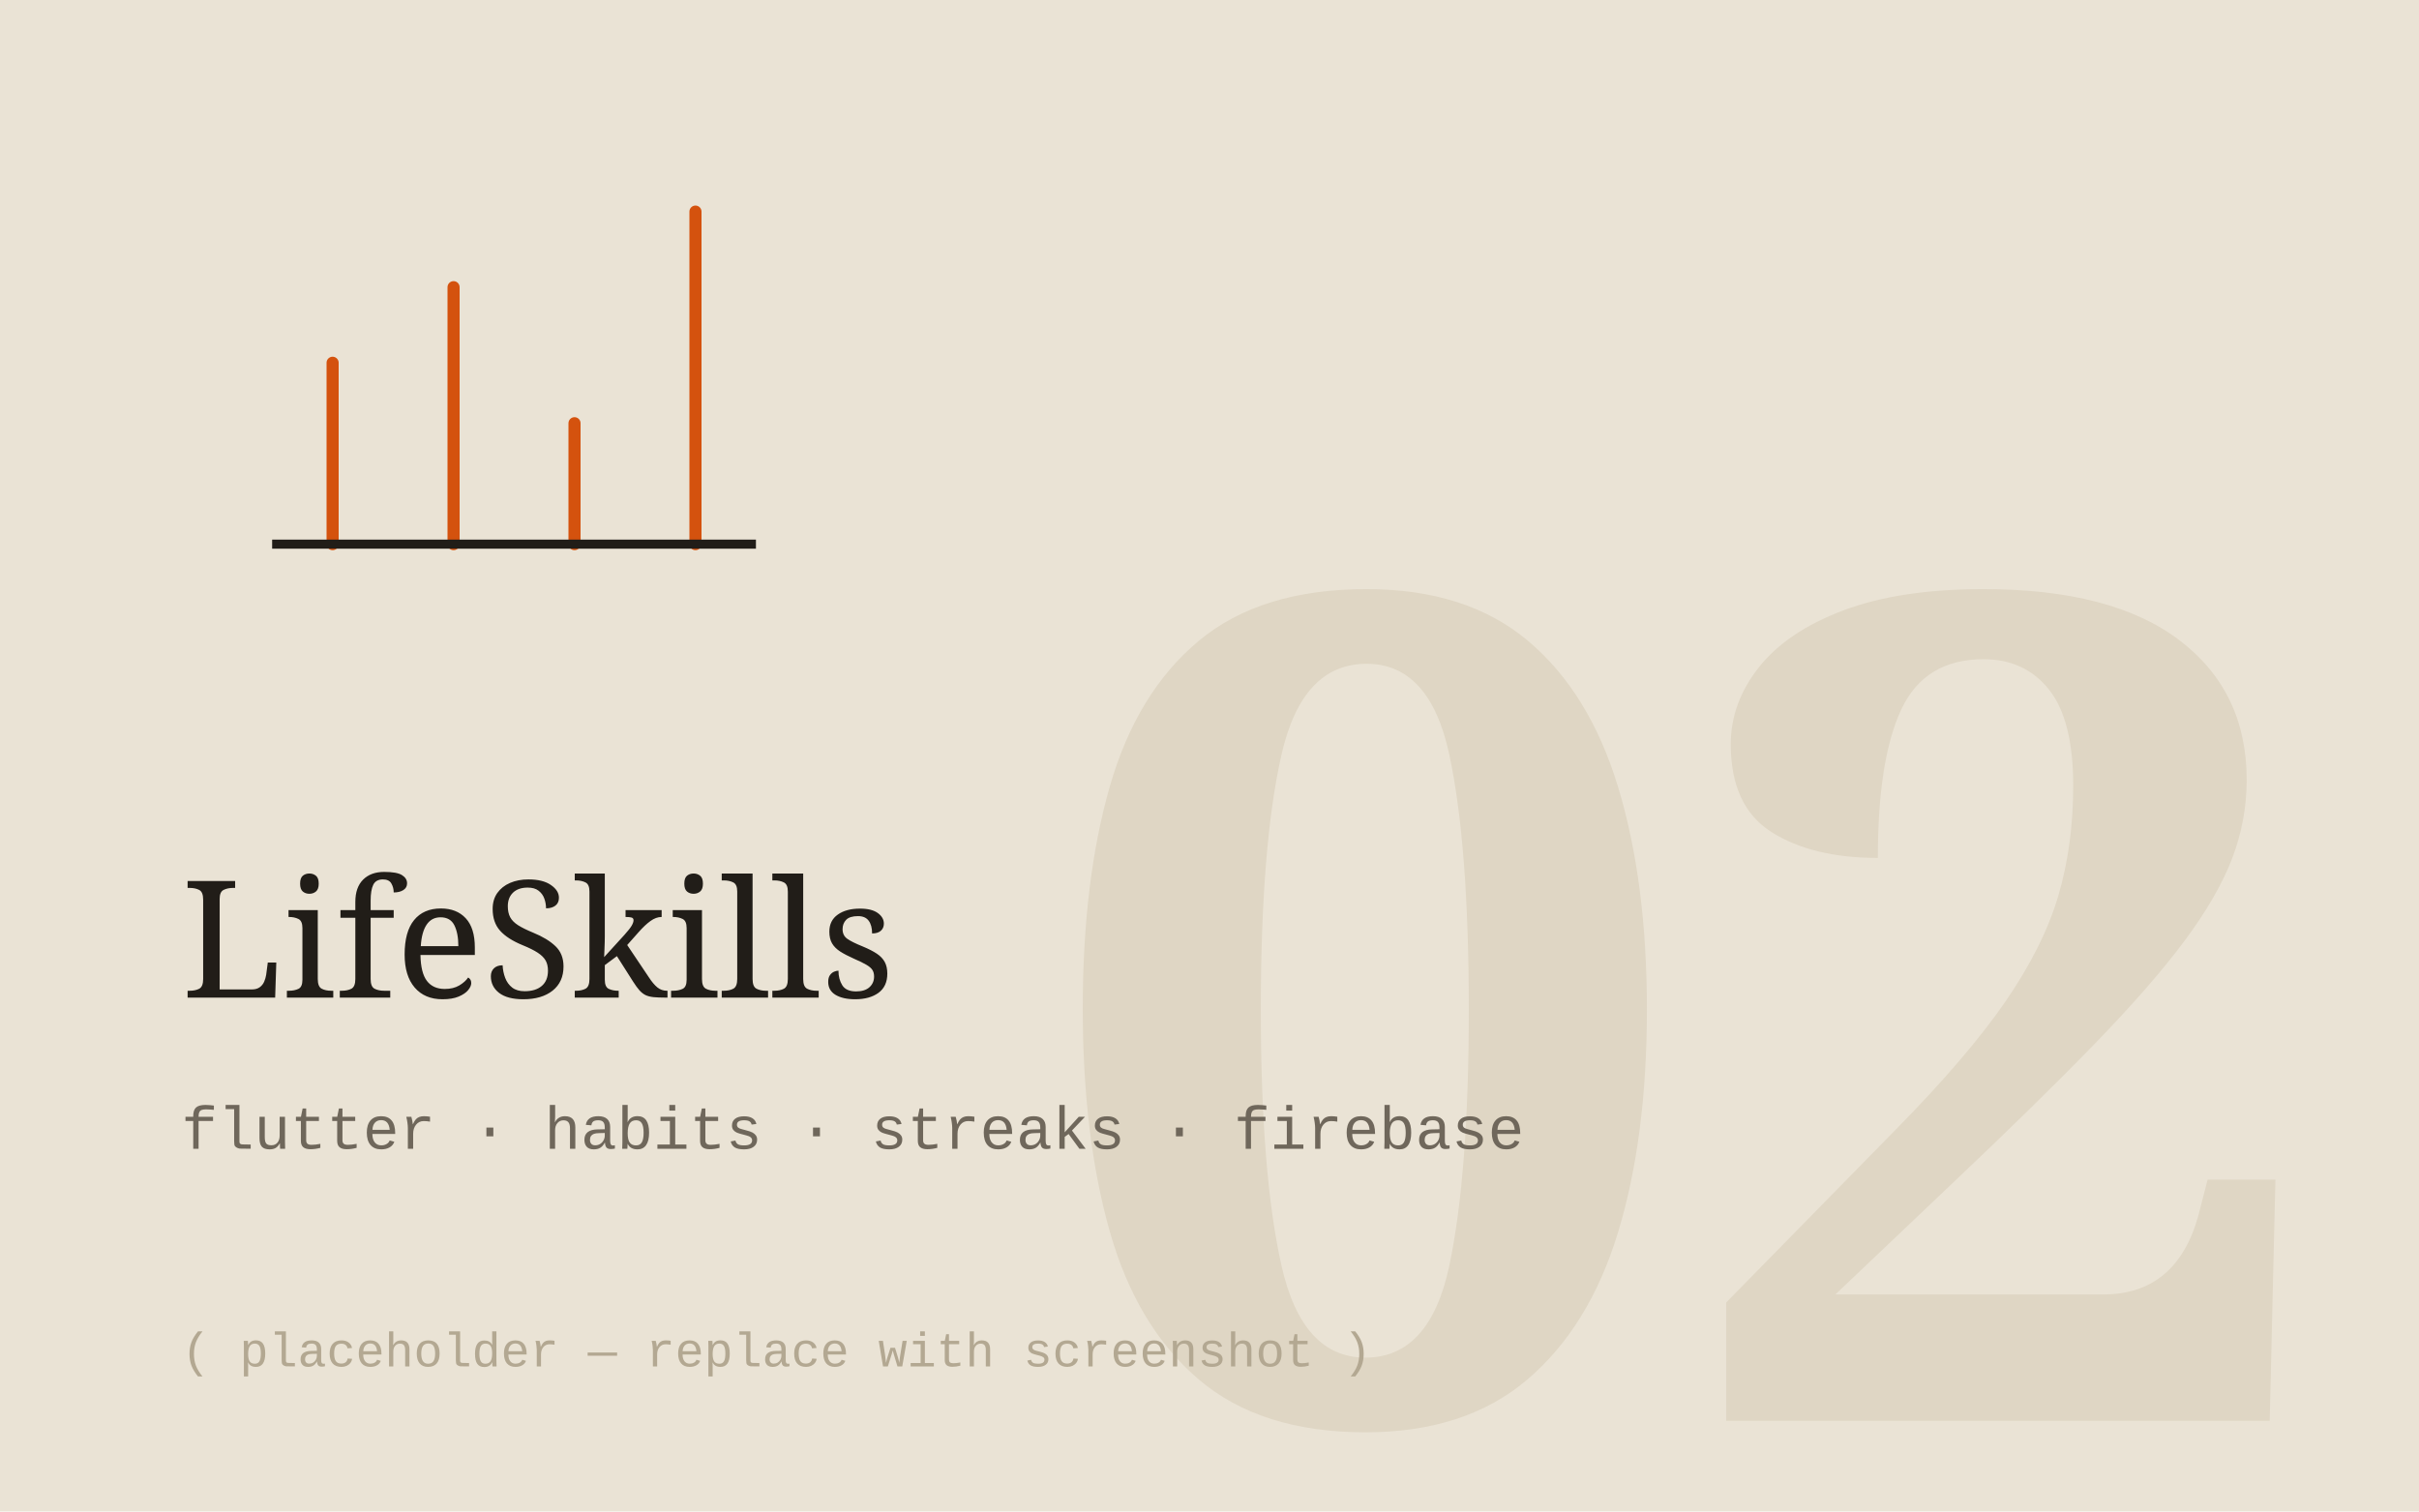
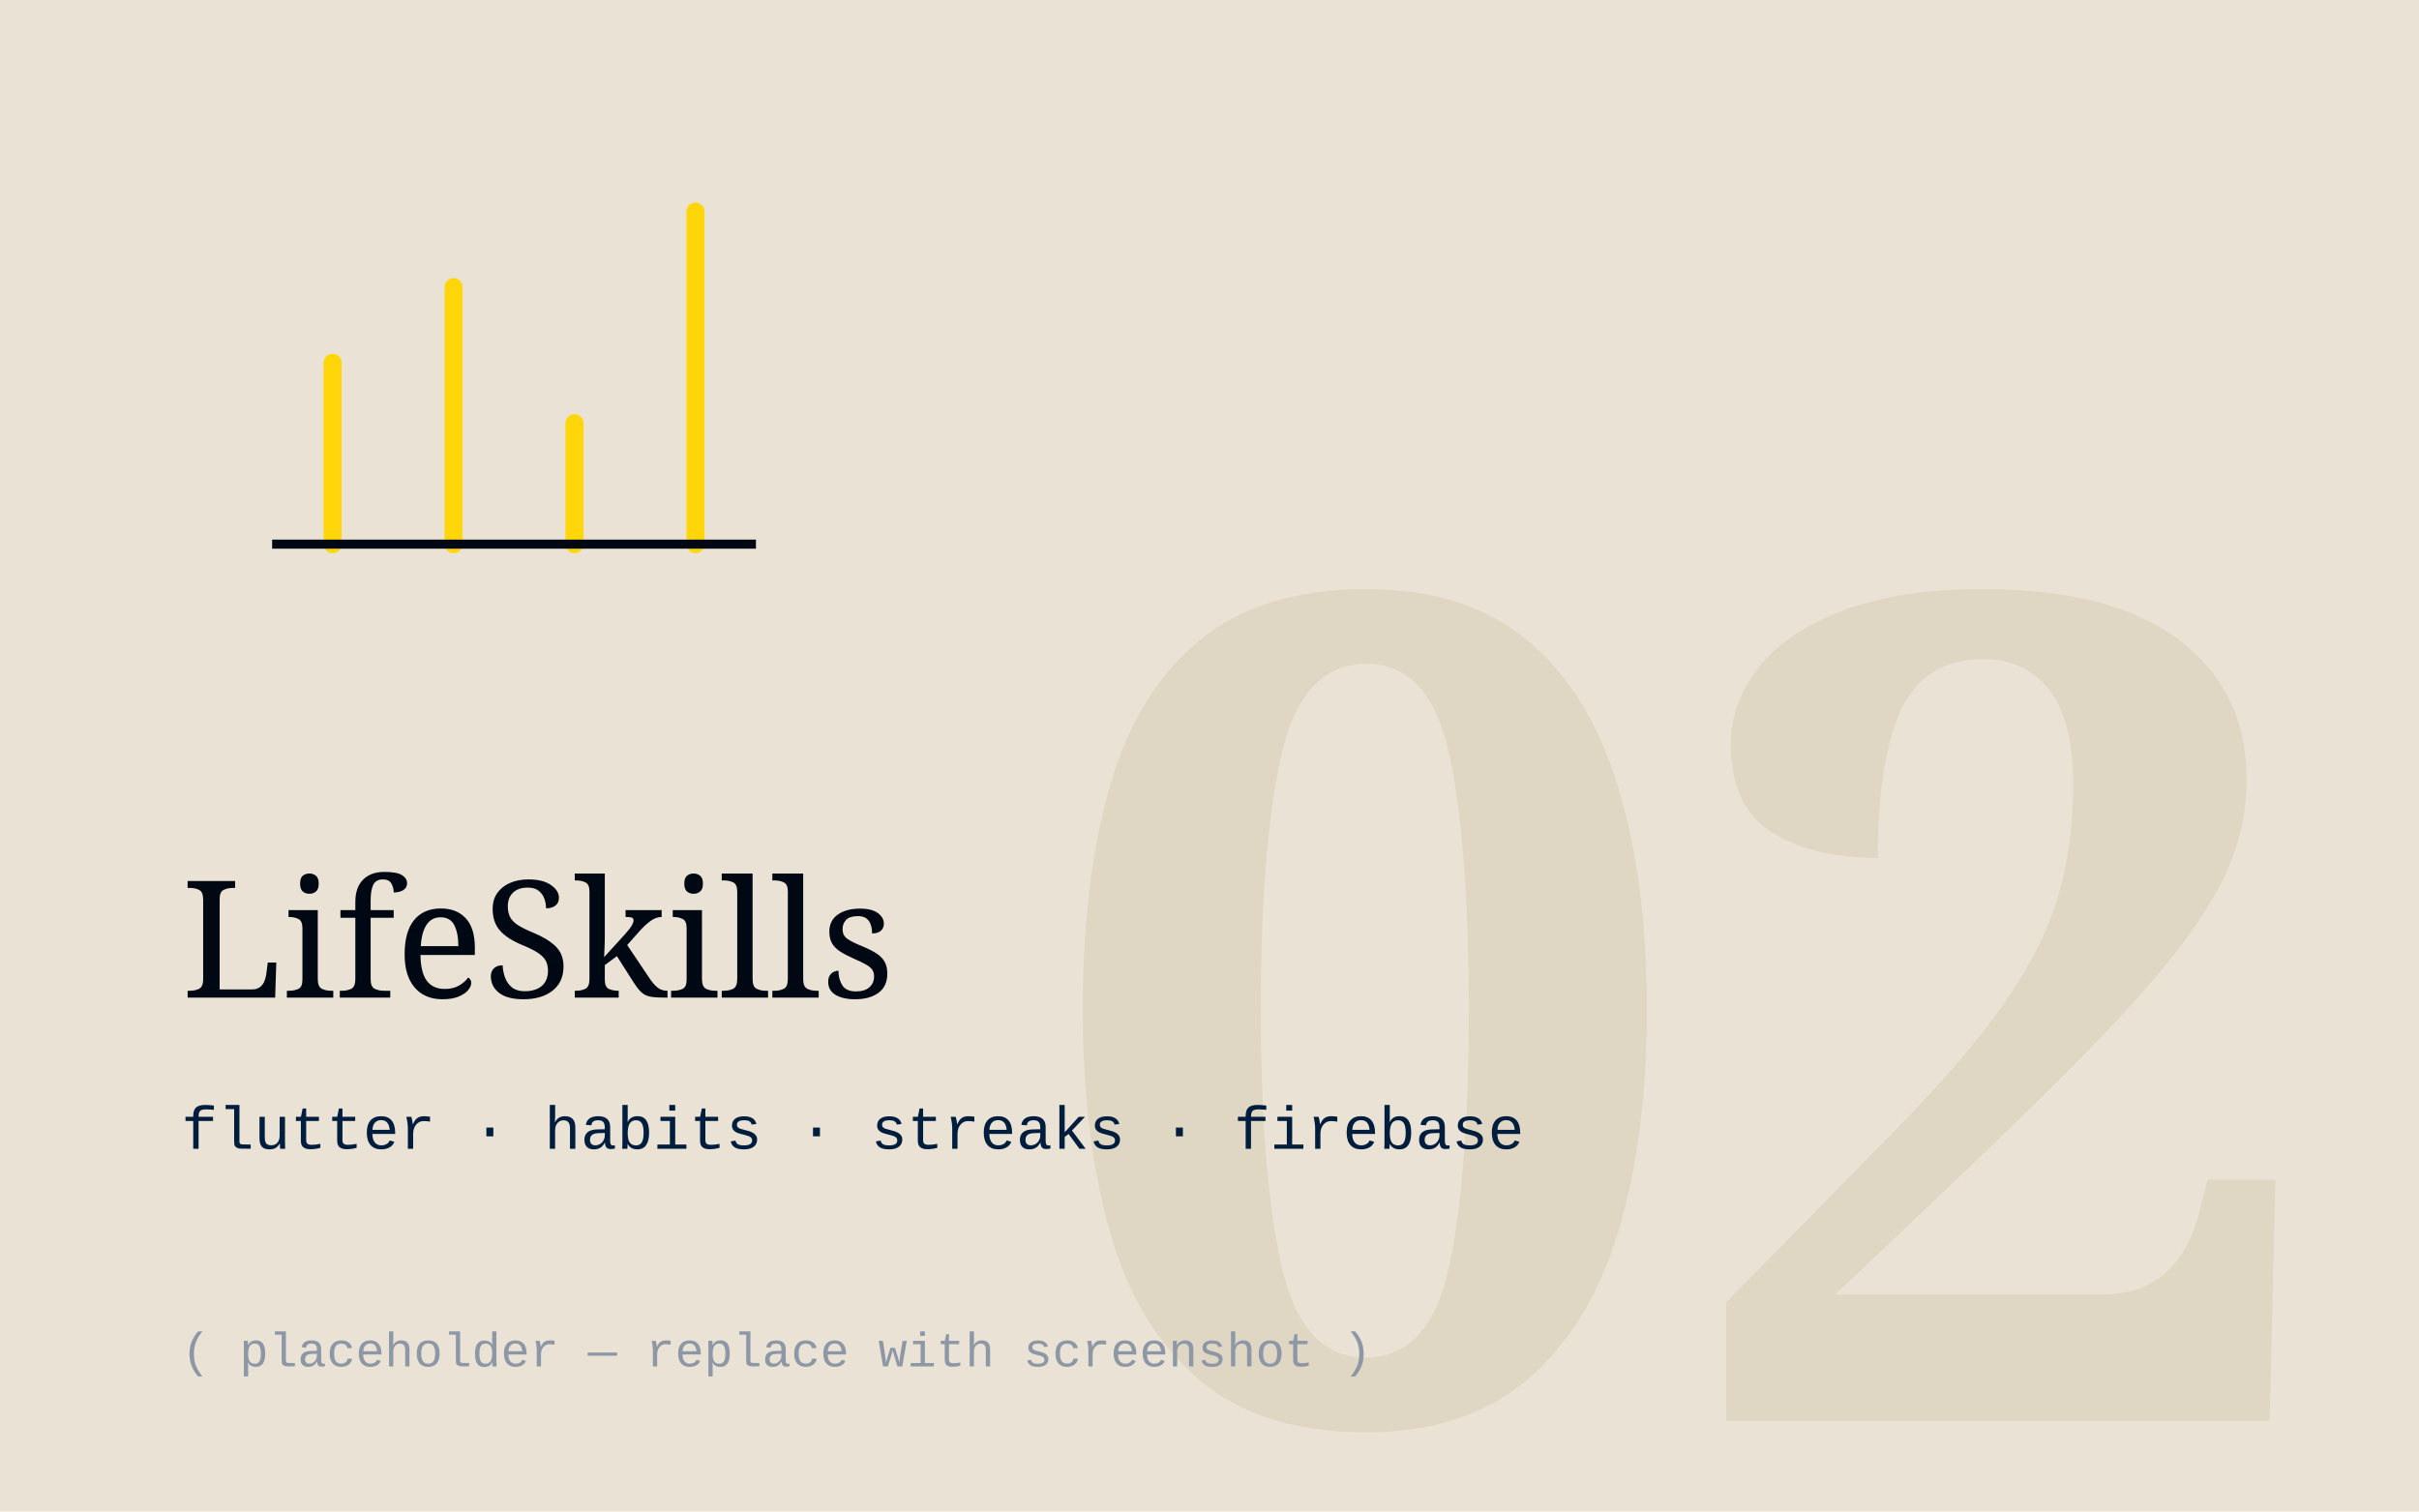
<svg xmlns="http://www.w3.org/2000/svg" viewBox="0 0 800 500" font-family="Georgia, serif">
  <rect width="800" height="500" fill="#eae3d5" />
  <text x="770" y="470" text-anchor="end" font-size="380" font-weight="600" fill="#dfd6c4">02</text>
-   <g stroke="#d4520e" stroke-width="4" stroke-linecap="round">
+   <g stroke="#ffd60a" stroke-width="6" stroke-linecap="round">
    <line x1="110" y1="180" x2="110" y2="120" />
    <line x1="150" y1="180" x2="150" y2="95" />
    <line x1="190" y1="180" x2="190" y2="140" />
    <line x1="230" y1="180" x2="230" y2="70" />
  </g>
-   <line x1="90" y1="180" x2="250" y2="180" stroke="#211d18" stroke-width="3" />
-   <text x="60" y="330" font-size="54" fill="#211d18">LifeSkills</text>
-   <text x="60" y="380" font-family="'Courier New', monospace" font-size="20" fill="#6f675b">flutter · habits · streaks · firebase</text>
-   <text x="60" y="452" font-family="'Courier New', monospace" font-size="16" fill="#b3a892">( placeholder — replace with screenshot )</text>
+   <line x1="90" y1="180" x2="250" y2="180" stroke="#000814" stroke-width="3" />
+   <text x="60" y="330" font-size="54" fill="#000814">LifeSkills</text>
+   <text x="60" y="380" font-family="'Courier New', monospace" font-size="20" fill="#001d3d">flutter · habits · streaks · firebase</text>
+   <text x="60" y="452" font-family="'Courier New', monospace" font-size="16" fill="#8d97a5">( placeholder — replace with screenshot )</text>
</svg>
